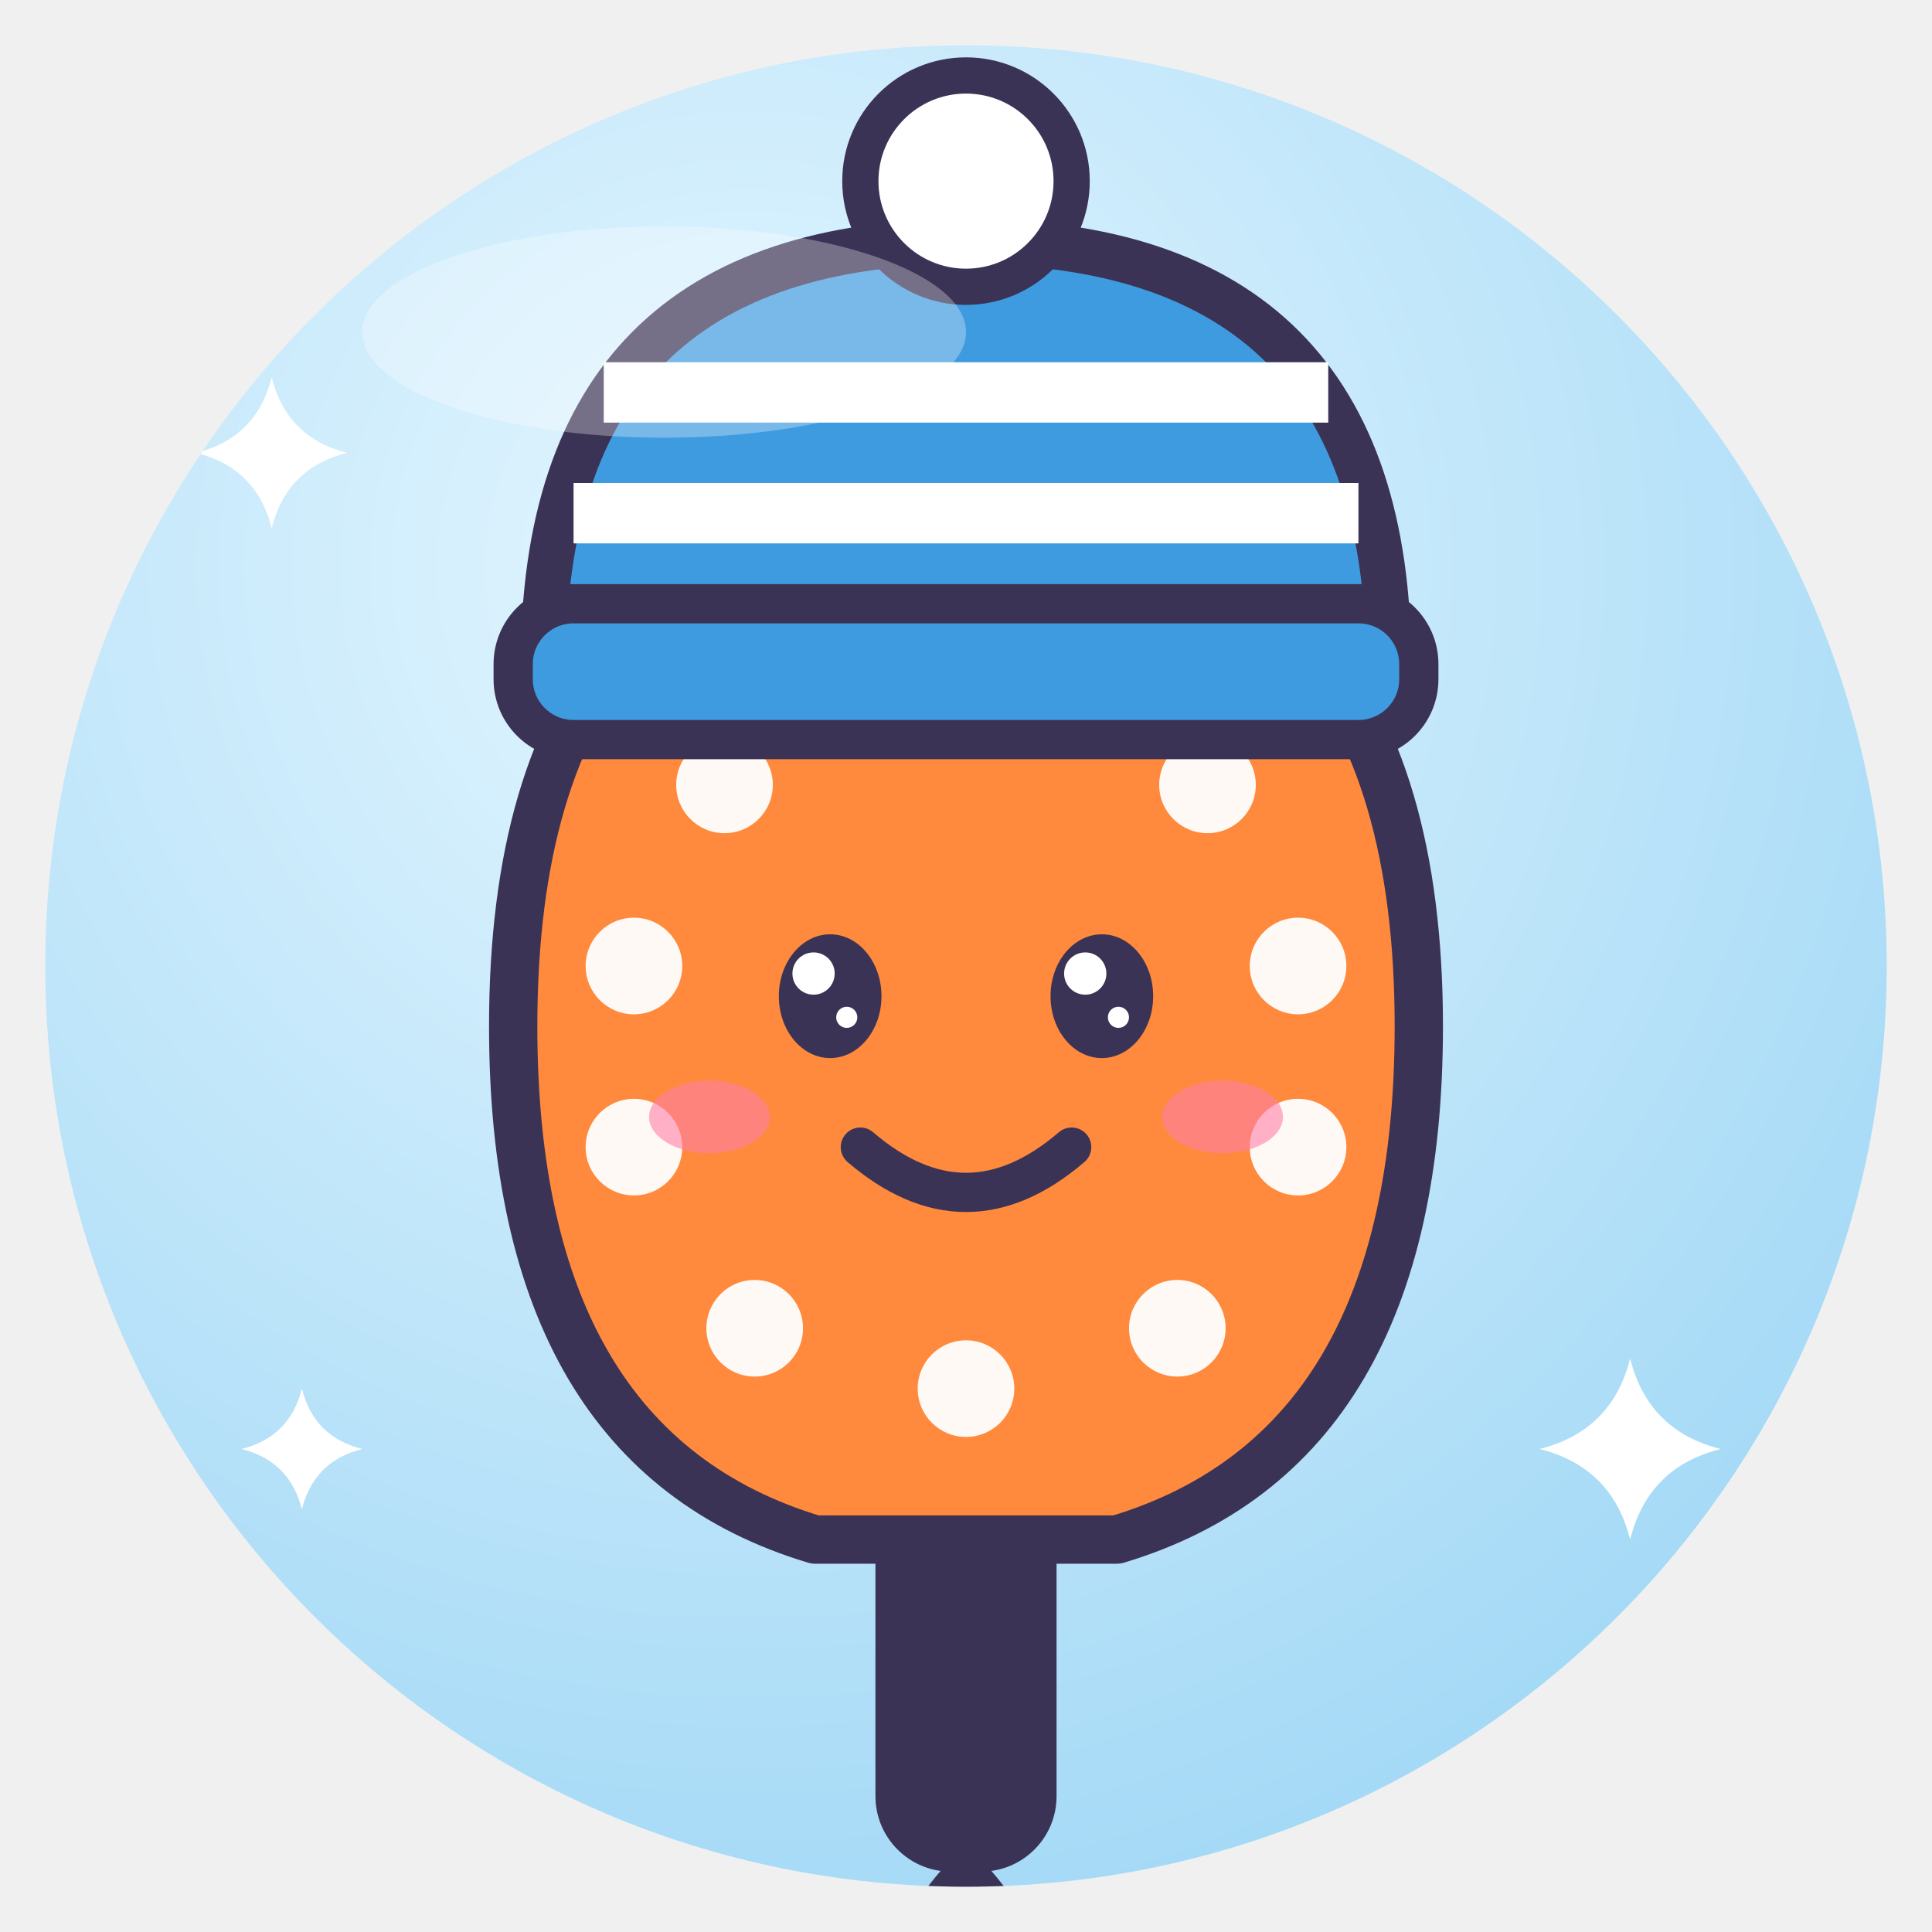
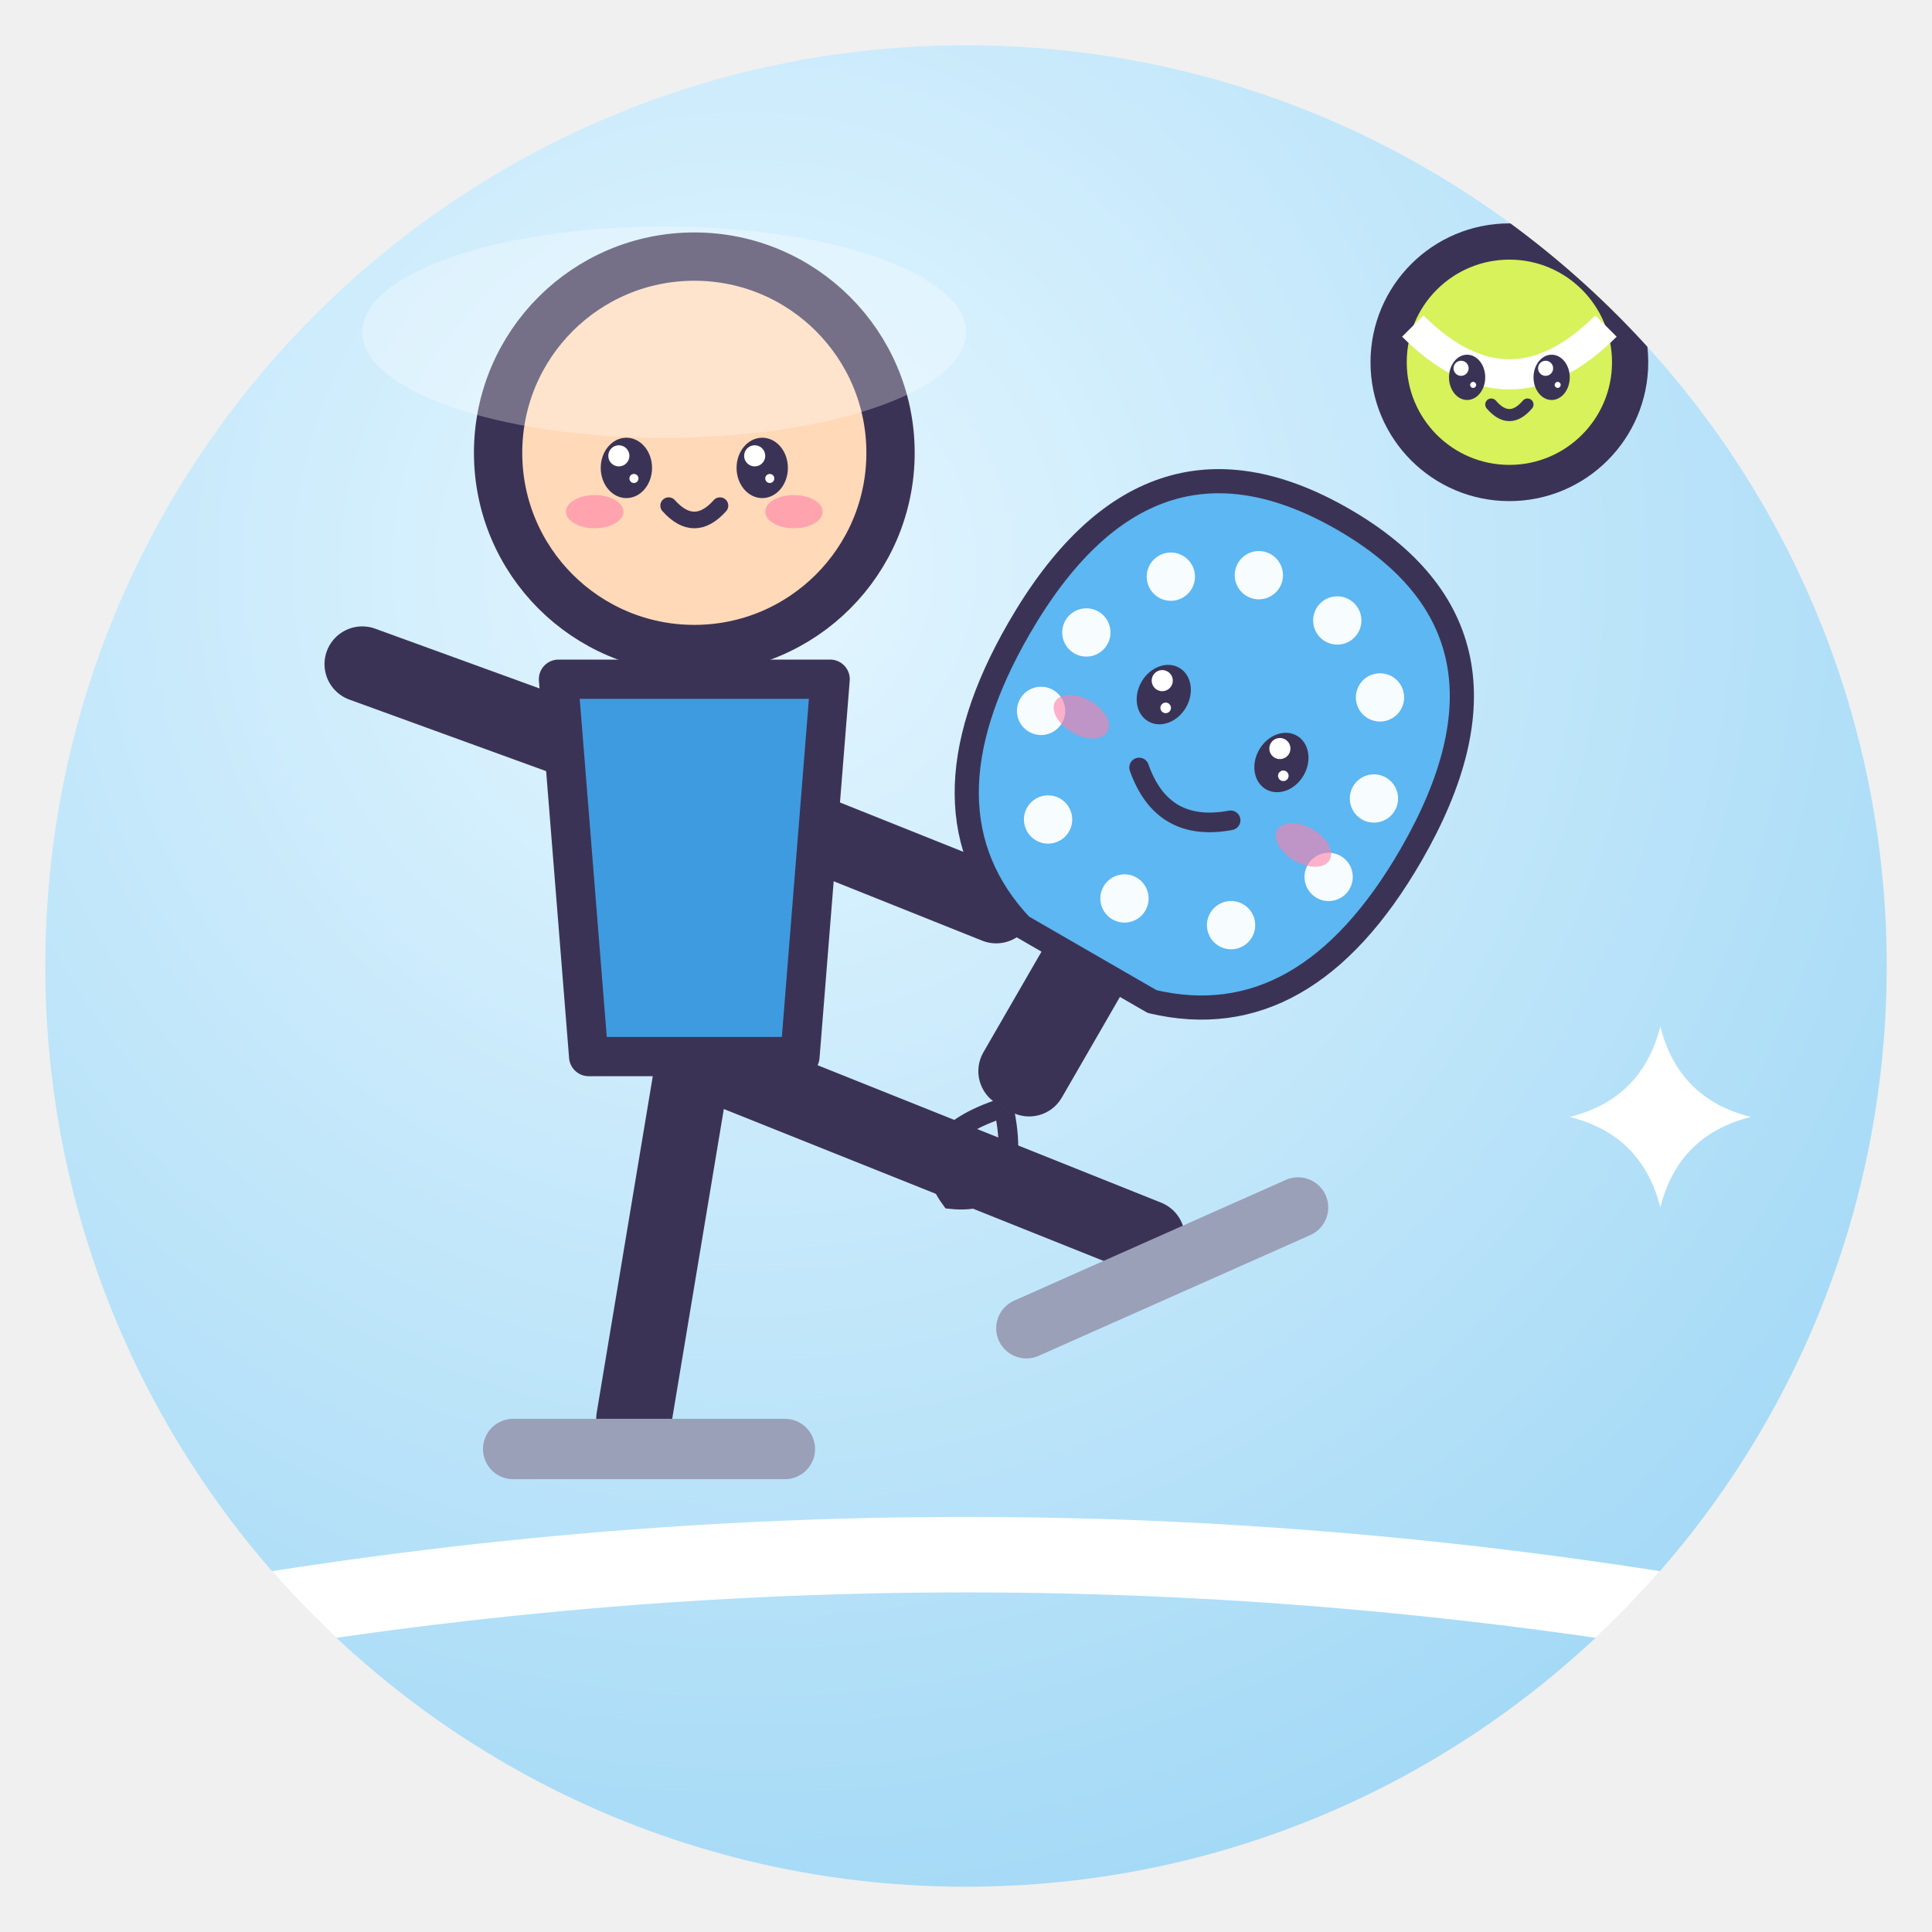
<svg xmlns="http://www.w3.org/2000/svg" viewBox="0 0 128 128" width="128" height="128">
  <defs>
    <radialGradient id="g" cx="38%" cy="28%" r="85%">
      <stop offset="0" stop-color="#E4F6FF" />
      <stop offset="1" stop-color="#9DD6F5" />
    </radialGradient>
    <clipPath id="c">
      <circle cx="64" cy="64" r="61" />
    </clipPath>
  </defs>
  <circle cx="64" cy="64" r="61" fill="url(#g)" />
  <g clip-path="url(#c)">
-     <g transform="translate(64 70) rotate(0) scale(1.0)">
+     <path d="M46 43 V70 M46 70 L42 94 M46 70 L76 82 M46 52 L24 44 M46 52 L66 60" fill="none" stroke="#3B3355" stroke-linejoin="round" stroke-linecap="round" stroke-width="5" />
+     <path d="M37 45 H55 L53 70 H39Z" fill="#3E9BE0" stroke="#3B3355" stroke-linejoin="round" stroke-linecap="round" stroke-width="2.6" />
+     <circle cx="46" cy="30" r="13" fill="#FFD9B8" stroke="#3B3355" stroke-width="3.2" stroke-linejoin="round" stroke-linecap="round" />
+     <ellipse cx="41.5" cy="31" rx="1.7" ry="2.0" fill="#3B3355" />
+     <circle cx="41.0" cy="30.2" r="0.7" fill="#fff" />
+     <circle cx="42.0" cy="31.7" r="0.3" fill="#fff" />
+     <ellipse cx="50.5" cy="31" rx="1.7" ry="2.0" fill="#3B3355" />
+     <circle cx="50.0" cy="30.2" r="0.7" fill="#fff" />
+     <circle cx="51.0" cy="31.7" r="0.3" fill="#fff" />
+     <ellipse cx="39.4" cy="33.9" rx="1.9" ry="1.1" fill="#FF7FA8" opacity=".6" />
+     <ellipse cx="52.6" cy="33.9" rx="1.9" ry="1.1" fill="#FF7FA8" opacity=".6" />
+     <path d="M44.3 33.5 Q46 35.4 47.7 33.5" fill="none" stroke="#3B3355" stroke-linejoin="round" stroke-linecap="round" stroke-width="1.1" />
+     <path d="M34 96 H52 M68 88 L86 80" stroke="#9AA0B8" stroke-width="4" stroke-linecap="round" />
+     <g transform="translate(80 50) rotate(30) scale(0.5)">
      <rect x="-6" y="28" width="12" height="26" rx="5" fill="#3B3355" />
      <path d="M0 54 Q-9 64 0 68 Q9 64 0 54" fill="none" stroke="#3B3355" stroke-width="2.6" />
-       <path d="M-30 -2 Q-30 -36 0 -36 Q30 -36 30 -2 Q30 26 10 32 H-10 Q-30 26 -30 -2Z" fill="#FF8A3D" stroke="#3B3355" stroke-width="3.2" stroke-linejoin="round" stroke-linecap="round" />
+       <path d="M-30 -2 Q-30 -36 0 -36 Q30 -36 30 -2 Q30 26 10 32 H-10 Q-30 26 -30 -2Z" fill="#5CB7F2" stroke="#3B3355" stroke-width="3.2" stroke-linejoin="round" stroke-linecap="round" />
      <circle cx="-16" cy="-18" r="3.2" fill="#fff" fill-opacity=".95" />
      <circle cx="-6" cy="-24" r="3.2" fill="#fff" fill-opacity=".95" />
      <circle cx="6" cy="-24" r="3.2" fill="#fff" fill-opacity=".95" />
      <circle cx="16" cy="-18" r="3.2" fill="#fff" fill-opacity=".95" />
      <circle cx="-22" cy="-6" r="3.2" fill="#fff" fill-opacity=".95" />
      <circle cx="22" cy="-6" r="3.2" fill="#fff" fill-opacity=".95" />
      <circle cx="-22" cy="6" r="3.2" fill="#fff" fill-opacity=".95" />
      <circle cx="22" cy="6" r="3.2" fill="#fff" fill-opacity=".95" />
      <circle cx="-14" cy="18" r="3.2" fill="#fff" fill-opacity=".95" />
      <circle cx="14" cy="18" r="3.2" fill="#fff" fill-opacity=".95" />
      <circle cx="0" cy="22" r="3.2" fill="#fff" fill-opacity=".95" />
      <ellipse cx="-9" cy="-4" rx="3.4" ry="4.1" fill="#3B3355" />
      <circle cx="-10.1" cy="-5.5" r="1.4" fill="#fff" />
      <circle cx="-7.9" cy="-2.6" r="0.7" fill="#fff" />
      <ellipse cx="9" cy="-4" rx="3.4" ry="4.1" fill="#3B3355" />
      <circle cx="7.9" cy="-5.5" r="1.4" fill="#fff" />
      <circle cx="10.1" cy="-2.6" r="0.7" fill="#fff" />
      <path d="M-7 6 Q0 12 7 6" fill="none" stroke="#3B3355" stroke-width="2.6" stroke-linecap="round" />
      <ellipse cx="-17" cy="4" rx="4" ry="2.4" fill="#FF7FA8" opacity=".6" />
      <ellipse cx="17" cy="4" rx="4" ry="2.4" fill="#FF7FA8" opacity=".6" />
    </g>
-     <path d="M36 44 Q36 16 64 16 Q92 16 92 44Z" fill="#3E9BE0" stroke="#3B3355" stroke-linejoin="round" stroke-linecap="round" stroke-width="3" />
-     <path d="M38 34 H90 M40 26 H88" stroke="#fff" stroke-width="4" />
-     <rect x="34" y="40" width="60" height="9" rx="4" fill="#3E9BE0" stroke="#3B3355" stroke-linejoin="round" stroke-linecap="round" stroke-width="2.6" />
-     <circle cx="64" cy="12" r="7" fill="#fff" stroke="#3B3355" stroke-linejoin="round" stroke-linecap="round" stroke-width="2.4" />
-     <path d="M18 25 Q19.0 29.0 23 30 Q19.0 31.0 18 35 Q17.0 31.0 13 30 Q17.0 29.0 18 25Z" fill="#fff" />
-     <path d="M108 90 Q109.2 94.8 114 96 Q109.2 97.2 108 102 Q106.8 97.2 102 96 Q106.8 94.8 108 90Z" fill="#fff" />
-     <path d="M20 92 Q20.8 95.2 24 96 Q20.8 96.8 20 100 Q19.2 96.8 16 96 Q19.2 95.2 20 92Z" fill="#fff" />
+     <path d="M10 108 Q64 98 118 108" fill="none" stroke="#fff" stroke-width="5" stroke-linecap="round" />
+     <circle cx="100" cy="24" r="8" fill="#D7F25A" stroke="#3B3355" stroke-linejoin="round" stroke-linecap="round" stroke-width="2.4" />
+     <path d="M93.6 21.6 Q100 28.0 106.4 21.6" fill="none" stroke="#fff" stroke-width="2" />
+     <ellipse cx="97.2" cy="25" rx="1.2" ry="1.5" fill="#3B3355" />
+     <circle cx="96.8" cy="24.4" r="0.5" fill="#fff" />
+     <circle cx="97.6" cy="25.5" r="0.2" fill="#fff" />
+     <ellipse cx="102.8" cy="25" rx="1.2" ry="1.5" fill="#3B3355" />
+     <circle cx="102.4" cy="24.4" r="0.5" fill="#fff" />
+     <circle cx="103.2" cy="25.5" r="0.2" fill="#fff" />
+     <path d="M98.8 26.8 Q100 28.2 101.2 26.8" fill="none" stroke="#3B3355" stroke-linejoin="round" stroke-linecap="round" stroke-width="0.8" />
+     <path d="M110 68 Q111.2 72.8 116 74 Q111.2 75.2 110 80 Q108.8 75.2 104 74 Q108.8 72.8 110 68Z" fill="#fff" />
  </g>
  <ellipse cx="44" cy="22" rx="20" ry="7" fill="#fff" opacity=".3" />
</svg>
